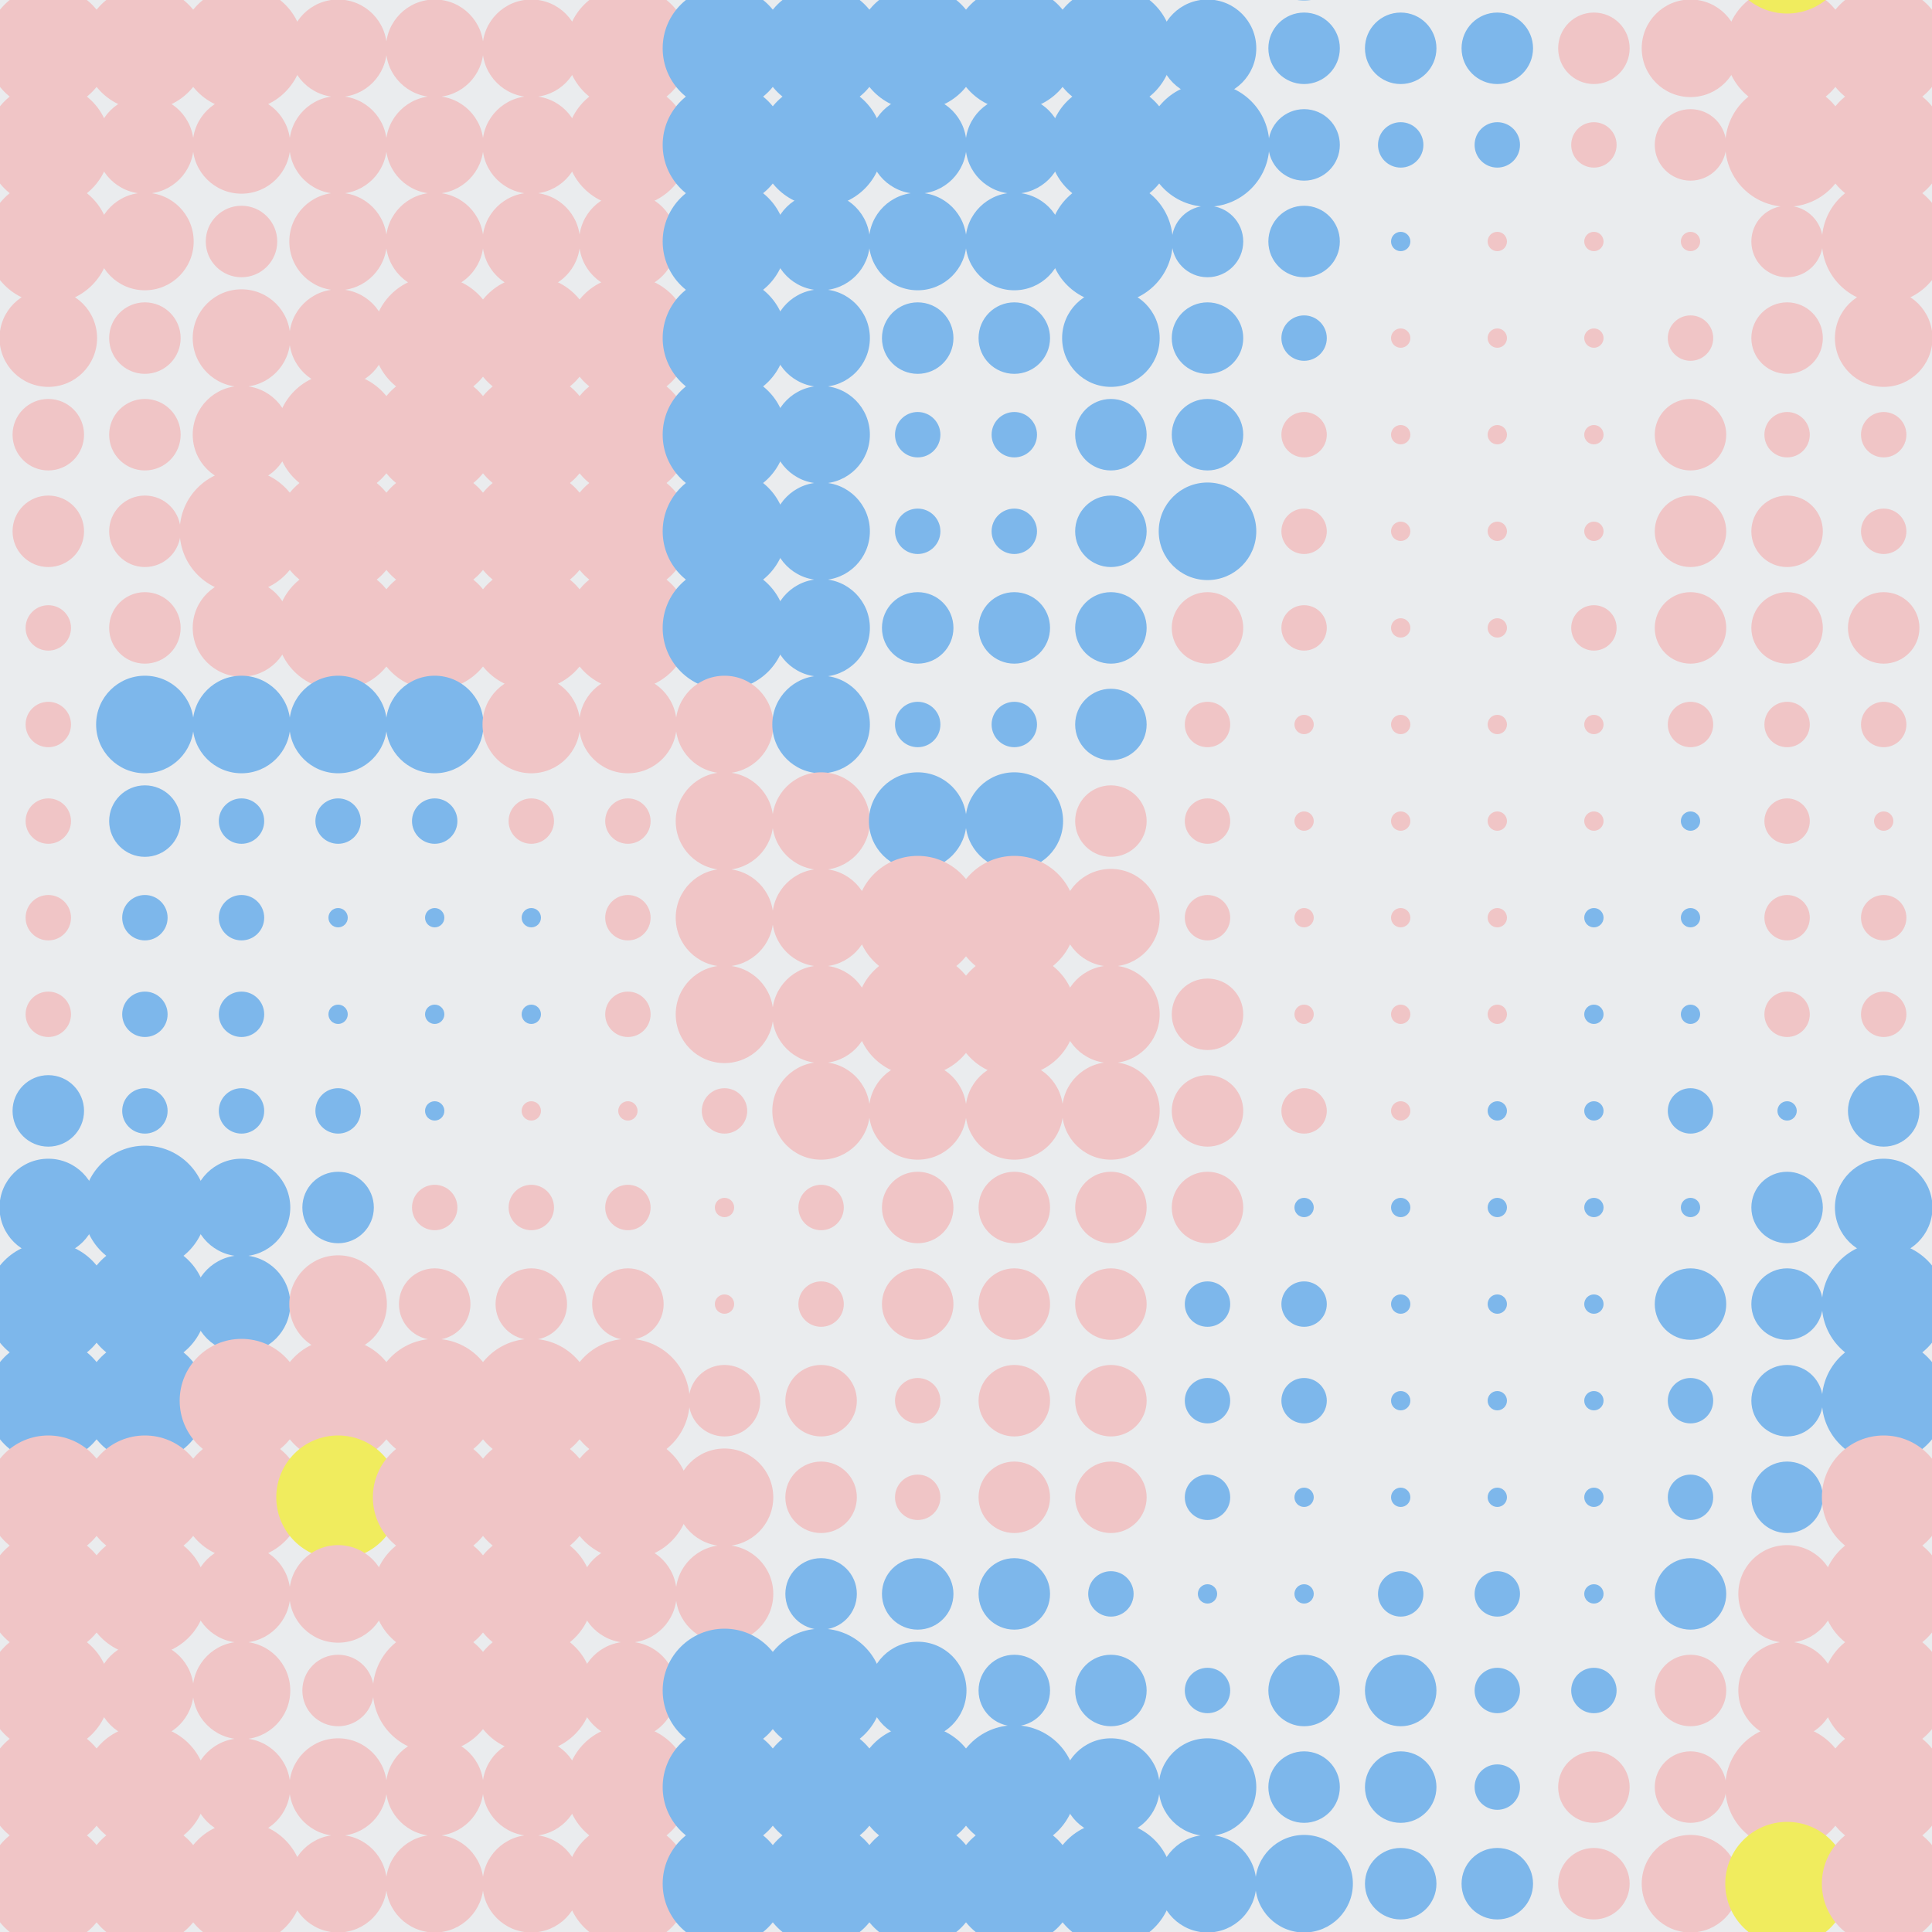
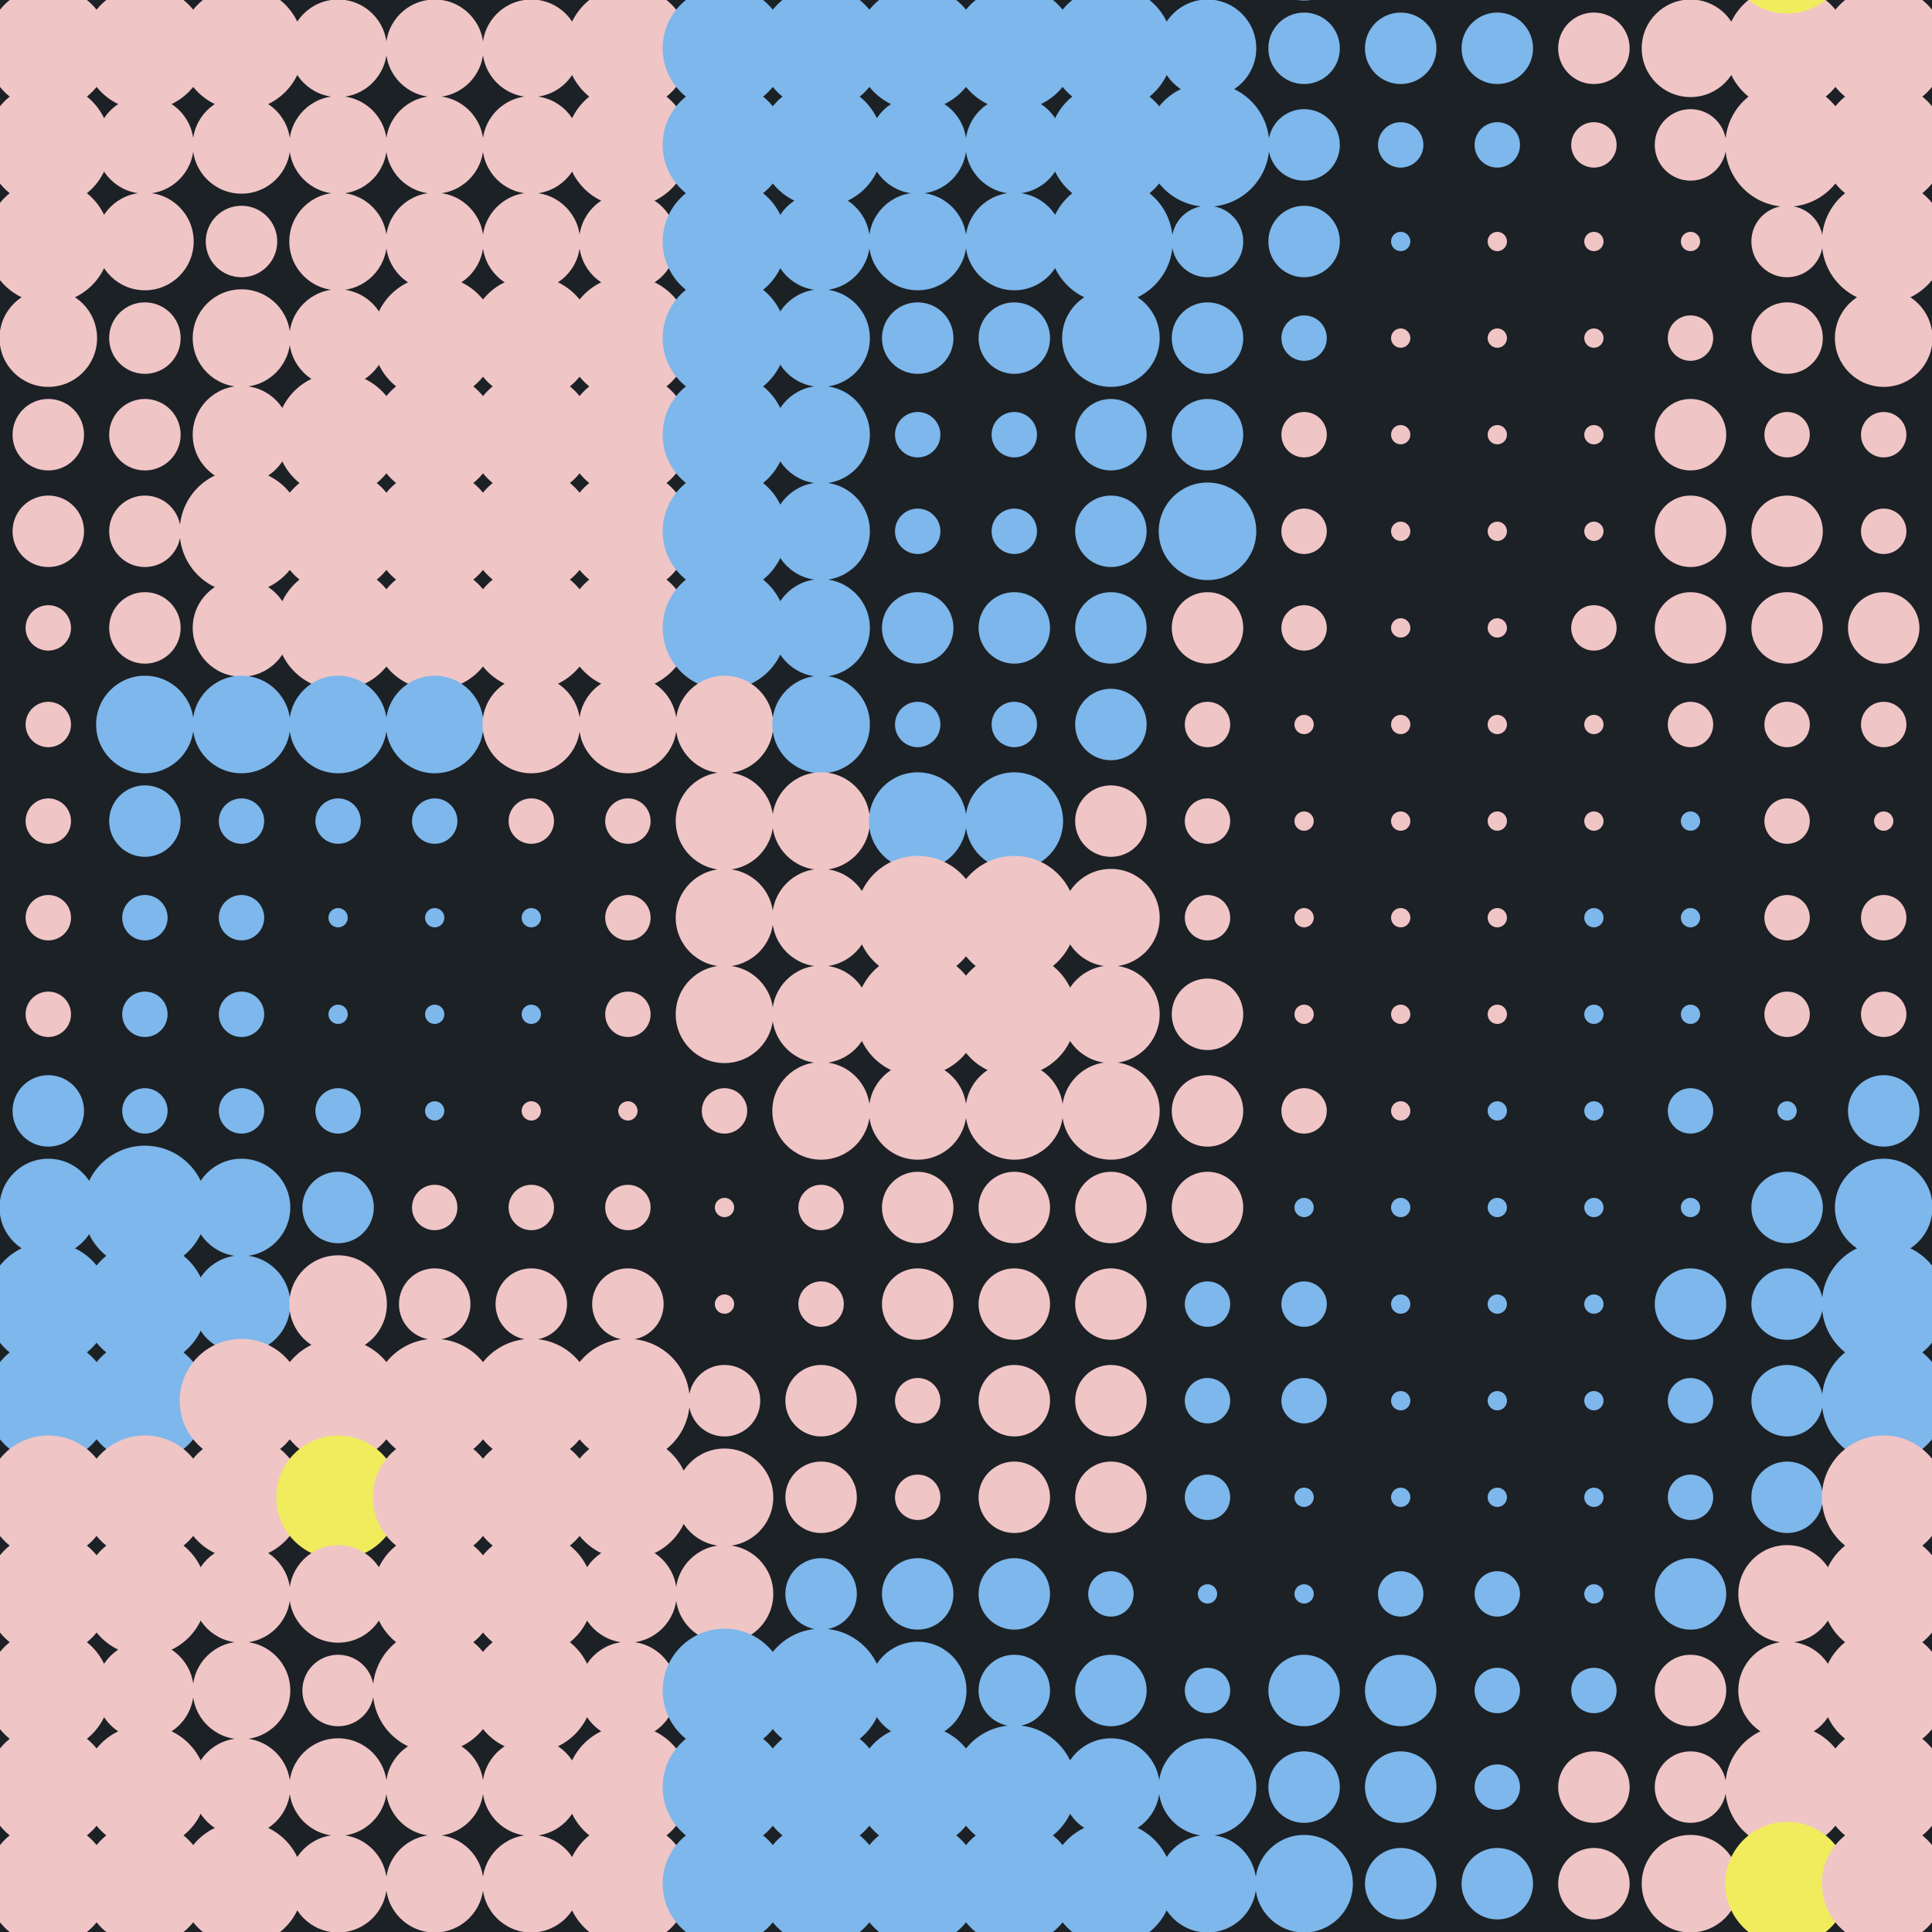
<svg xmlns="http://www.w3.org/2000/svg" viewBox="0 0 160 160" width="160" height="160">
-   <rect width="160" height="160" fill="#eaecee" />
+   <rect width="160" height="160" fill="#1c2126" />
  <circle cx="4" cy="4" r="5.12" fill="#f0c5c6" />
  <circle cx="4" cy="164" r="5.12" fill="#f0c5c6" />
  <circle cx="164" cy="4" r="5.12" fill="#f0c5c6" />
  <circle cx="164" cy="164" r="5.12" fill="#f0c5c6" />
  <circle cx="12" cy="4" r="5.12" fill="#f0c5c6" />
  <circle cx="12" cy="164" r="5.12" fill="#f0c5c6" />
  <circle cx="20" cy="4" r="5.12" fill="#f0c5c6" />
  <circle cx="20" cy="164" r="5.12" fill="#f0c5c6" />
  <circle cx="28" cy="4" r="4.04" fill="#f0c5c6" />
  <circle cx="28" cy="164" r="4.04" fill="#f0c5c6" />
  <circle cx="36" cy="4" r="4.04" fill="#f0c5c6" />
  <circle cx="36" cy="164" r="4.04" fill="#f0c5c6" />
  <circle cx="44" cy="4" r="4.04" fill="#f0c5c6" />
  <circle cx="44" cy="164" r="4.04" fill="#f0c5c6" />
  <circle cx="52" cy="4" r="5.12" fill="#f0c5c6" />
  <circle cx="52" cy="164" r="5.12" fill="#f0c5c6" />
  <circle cx="60" cy="4" r="5.12" fill="#7db7eb" />
  <circle cx="60" cy="164" r="5.12" fill="#7db7eb" />
  <circle cx="68" cy="4" r="5.12" fill="#7db7eb" />
  <circle cx="68" cy="164" r="5.12" fill="#7db7eb" />
  <circle cx="76" cy="4" r="5.12" fill="#7db7eb" />
  <circle cx="76" cy="164" r="5.12" fill="#7db7eb" />
  <circle cx="84" cy="4" r="5.12" fill="#7db7eb" />
  <circle cx="84" cy="164" r="5.12" fill="#7db7eb" />
  <circle cx="92" cy="4" r="5.12" fill="#7db7eb" />
  <circle cx="92" cy="164" r="5.12" fill="#7db7eb" />
  <circle cx="100" cy="4" r="4.04" fill="#7db7eb" />
  <circle cx="100" cy="164" r="4.04" fill="#7db7eb" />
  <circle cx="108" cy="4" r="2.96" fill="#7db7eb" />
  <circle cx="116" cy="4" r="2.96" fill="#7db7eb" />
  <circle cx="124" cy="4" r="2.96" fill="#7db7eb" />
  <circle cx="132" cy="4" r="2.96" fill="#f0c5c6" />
  <circle cx="140" cy="4" r="4.04" fill="#f0c5c6" />
  <circle cx="140" cy="164" r="4.04" fill="#f0c5c6" />
  <circle cx="148" cy="4" r="5.12" fill="#f0c5c6" />
  <circle cx="148" cy="164" r="5.12" fill="#f0c5c6" />
  <circle cx="156" cy="4" r="5.12" fill="#f0c5c6" />
  <circle cx="156" cy="164" r="5.12" fill="#f0c5c6" />
  <circle cx="-4" cy="4" r="5.12" fill="#f0c5c6" />
  <circle cx="-4" cy="164" r="5.12" fill="#f0c5c6" />
  <circle cx="4" cy="12" r="5.12" fill="#f0c5c6" />
  <circle cx="164" cy="12" r="5.12" fill="#f0c5c6" />
  <circle cx="12" cy="12" r="4.04" fill="#f0c5c6" />
  <circle cx="20" cy="12" r="4.04" fill="#f0c5c6" />
  <circle cx="28" cy="12" r="4.04" fill="#f0c5c6" />
  <circle cx="36" cy="12" r="4.04" fill="#f0c5c6" />
  <circle cx="44" cy="12" r="4.04" fill="#f0c5c6" />
  <circle cx="52" cy="12" r="5.12" fill="#f0c5c6" />
  <circle cx="60" cy="12" r="5.12" fill="#7db7eb" />
  <circle cx="68" cy="12" r="5.12" fill="#7db7eb" />
  <circle cx="76" cy="12" r="4.04" fill="#7db7eb" />
  <circle cx="84" cy="12" r="4.04" fill="#7db7eb" />
  <circle cx="92" cy="12" r="5.12" fill="#7db7eb" />
  <circle cx="100" cy="12" r="5.12" fill="#7db7eb" />
  <circle cx="108" cy="12" r="2.96" fill="#7db7eb" />
  <circle cx="116" cy="12" r="1.88" fill="#7db7eb" />
  <circle cx="124" cy="12" r="1.88" fill="#7db7eb" />
  <circle cx="132" cy="12" r="1.88" fill="#f0c5c6" />
  <circle cx="140" cy="12" r="2.96" fill="#f0c5c6" />
  <circle cx="148" cy="12" r="5.12" fill="#f0c5c6" />
  <circle cx="156" cy="12" r="5.12" fill="#f0c5c6" />
  <circle cx="-4" cy="12" r="5.12" fill="#f0c5c6" />
  <circle cx="4" cy="20" r="5.12" fill="#f0c5c6" />
  <circle cx="164" cy="20" r="5.12" fill="#f0c5c6" />
  <circle cx="12" cy="20" r="4.04" fill="#f0c5c6" />
  <circle cx="20" cy="20" r="2.96" fill="#f0c5c6" />
  <circle cx="28" cy="20" r="4.04" fill="#f0c5c6" />
  <circle cx="36" cy="20" r="4.04" fill="#f0c5c6" />
  <circle cx="44" cy="20" r="4.04" fill="#f0c5c6" />
  <circle cx="52" cy="20" r="4.04" fill="#f0c5c6" />
  <circle cx="60" cy="20" r="5.12" fill="#7db7eb" />
  <circle cx="68" cy="20" r="4.04" fill="#7db7eb" />
  <circle cx="76" cy="20" r="4.04" fill="#7db7eb" />
  <circle cx="84" cy="20" r="4.04" fill="#7db7eb" />
  <circle cx="92" cy="20" r="5.12" fill="#7db7eb" />
  <circle cx="100" cy="20" r="2.96" fill="#7db7eb" />
  <circle cx="108" cy="20" r="2.96" fill="#7db7eb" />
  <circle cx="116" cy="20" r="0.8" fill="#7db7eb" />
  <circle cx="124" cy="20" r="0.8" fill="#f0c5c6" />
  <circle cx="132" cy="20" r="0.8" fill="#f0c5c6" />
  <circle cx="140" cy="20" r="0.8" fill="#f0c5c6" />
  <circle cx="148" cy="20" r="2.96" fill="#f0c5c6" />
  <circle cx="156" cy="20" r="5.12" fill="#f0c5c6" />
  <circle cx="-4" cy="20" r="5.12" fill="#f0c5c6" />
  <circle cx="4" cy="28" r="4.04" fill="#f0c5c6" />
  <circle cx="164" cy="28" r="4.04" fill="#f0c5c6" />
  <circle cx="12" cy="28" r="2.96" fill="#f0c5c6" />
  <circle cx="20" cy="28" r="4.04" fill="#f0c5c6" />
  <circle cx="28" cy="28" r="4.04" fill="#f0c5c6" />
  <circle cx="36" cy="28" r="5.12" fill="#f0c5c6" />
  <circle cx="44" cy="28" r="5.12" fill="#f0c5c6" />
  <circle cx="52" cy="28" r="5.12" fill="#f0c5c6" />
  <circle cx="60" cy="28" r="5.12" fill="#7db7eb" />
  <circle cx="68" cy="28" r="4.04" fill="#7db7eb" />
  <circle cx="76" cy="28" r="2.96" fill="#7db7eb" />
  <circle cx="84" cy="28" r="2.96" fill="#7db7eb" />
  <circle cx="92" cy="28" r="4.04" fill="#7db7eb" />
  <circle cx="100" cy="28" r="2.96" fill="#7db7eb" />
  <circle cx="108" cy="28" r="1.88" fill="#7db7eb" />
  <circle cx="116" cy="28" r="0.8" fill="#f0c5c6" />
  <circle cx="124" cy="28" r="0.8" fill="#f0c5c6" />
  <circle cx="132" cy="28" r="0.8" fill="#f0c5c6" />
  <circle cx="140" cy="28" r="1.88" fill="#f0c5c6" />
  <circle cx="148" cy="28" r="2.96" fill="#f0c5c6" />
  <circle cx="156" cy="28" r="4.04" fill="#f0c5c6" />
  <circle cx="-4" cy="28" r="4.04" fill="#f0c5c6" />
  <circle cx="4" cy="36" r="2.96" fill="#f0c5c6" />
  <circle cx="12" cy="36" r="2.96" fill="#f0c5c6" />
  <circle cx="20" cy="36" r="4.04" fill="#f0c5c6" />
  <circle cx="28" cy="36" r="5.12" fill="#f0c5c6" />
  <circle cx="36" cy="36" r="5.12" fill="#f0c5c6" />
  <circle cx="44" cy="36" r="5.12" fill="#f0c5c6" />
  <circle cx="52" cy="36" r="5.12" fill="#f0c5c6" />
  <circle cx="60" cy="36" r="5.12" fill="#7db7eb" />
  <circle cx="68" cy="36" r="4.04" fill="#7db7eb" />
  <circle cx="76" cy="36" r="1.88" fill="#7db7eb" />
  <circle cx="84" cy="36" r="1.88" fill="#7db7eb" />
  <circle cx="92" cy="36" r="2.96" fill="#7db7eb" />
  <circle cx="100" cy="36" r="2.96" fill="#7db7eb" />
  <circle cx="108" cy="36" r="1.88" fill="#f0c5c6" />
  <circle cx="116" cy="36" r="0.8" fill="#f0c5c6" />
  <circle cx="124" cy="36" r="0.8" fill="#f0c5c6" />
  <circle cx="132" cy="36" r="0.8" fill="#f0c5c6" />
  <circle cx="140" cy="36" r="2.96" fill="#f0c5c6" />
  <circle cx="148" cy="36" r="1.88" fill="#f0c5c6" />
  <circle cx="156" cy="36" r="1.88" fill="#f0c5c6" />
  <circle cx="4" cy="44" r="2.96" fill="#f0c5c6" />
  <circle cx="12" cy="44" r="2.96" fill="#f0c5c6" />
  <circle cx="20" cy="44" r="5.12" fill="#f0c5c6" />
  <circle cx="28" cy="44" r="5.12" fill="#f0c5c6" />
  <circle cx="36" cy="44" r="5.12" fill="#f0c5c6" />
  <circle cx="44" cy="44" r="5.12" fill="#f0c5c6" />
  <circle cx="52" cy="44" r="5.12" fill="#f0c5c6" />
  <circle cx="60" cy="44" r="5.12" fill="#7db7eb" />
  <circle cx="68" cy="44" r="4.04" fill="#7db7eb" />
  <circle cx="76" cy="44" r="1.88" fill="#7db7eb" />
  <circle cx="84" cy="44" r="1.88" fill="#7db7eb" />
  <circle cx="92" cy="44" r="2.96" fill="#7db7eb" />
  <circle cx="100" cy="44" r="4.04" fill="#7db7eb" />
  <circle cx="108" cy="44" r="1.88" fill="#f0c5c6" />
  <circle cx="116" cy="44" r="0.8" fill="#f0c5c6" />
  <circle cx="124" cy="44" r="0.8" fill="#f0c5c6" />
  <circle cx="132" cy="44" r="0.8" fill="#f0c5c6" />
  <circle cx="140" cy="44" r="2.96" fill="#f0c5c6" />
  <circle cx="148" cy="44" r="2.96" fill="#f0c5c6" />
  <circle cx="156" cy="44" r="1.88" fill="#f0c5c6" />
  <circle cx="4" cy="52" r="1.88" fill="#f0c5c6" />
  <circle cx="12" cy="52" r="2.96" fill="#f0c5c6" />
  <circle cx="20" cy="52" r="4.04" fill="#f0c5c6" />
  <circle cx="28" cy="52" r="5.12" fill="#f0c5c6" />
  <circle cx="36" cy="52" r="5.12" fill="#f0c5c6" />
  <circle cx="44" cy="52" r="5.12" fill="#f0c5c6" />
  <circle cx="52" cy="52" r="5.12" fill="#f0c5c6" />
  <circle cx="60" cy="52" r="5.12" fill="#7db7eb" />
  <circle cx="68" cy="52" r="4.04" fill="#7db7eb" />
  <circle cx="76" cy="52" r="2.96" fill="#7db7eb" />
  <circle cx="84" cy="52" r="2.96" fill="#7db7eb" />
  <circle cx="92" cy="52" r="2.96" fill="#7db7eb" />
  <circle cx="100" cy="52" r="2.96" fill="#f0c5c6" />
  <circle cx="108" cy="52" r="1.88" fill="#f0c5c6" />
  <circle cx="116" cy="52" r="0.8" fill="#f0c5c6" />
  <circle cx="124" cy="52" r="0.8" fill="#f0c5c6" />
  <circle cx="132" cy="52" r="1.88" fill="#f0c5c6" />
  <circle cx="140" cy="52" r="2.96" fill="#f0c5c6" />
  <circle cx="148" cy="52" r="2.96" fill="#f0c5c6" />
  <circle cx="156" cy="52" r="2.96" fill="#f0c5c6" />
  <circle cx="4" cy="60" r="1.88" fill="#f0c5c6" />
  <circle cx="12" cy="60" r="4.04" fill="#7db7eb" />
  <circle cx="20" cy="60" r="4.04" fill="#7db7eb" />
  <circle cx="28" cy="60" r="4.04" fill="#7db7eb" />
  <circle cx="36" cy="60" r="4.04" fill="#7db7eb" />
  <circle cx="44" cy="60" r="4.04" fill="#f0c5c6" />
  <circle cx="52" cy="60" r="4.04" fill="#f0c5c6" />
  <circle cx="60" cy="60" r="4.04" fill="#f0c5c6" />
  <circle cx="68" cy="60" r="4.04" fill="#7db7eb" />
  <circle cx="76" cy="60" r="1.88" fill="#7db7eb" />
  <circle cx="84" cy="60" r="1.88" fill="#7db7eb" />
  <circle cx="92" cy="60" r="2.96" fill="#7db7eb" />
  <circle cx="100" cy="60" r="1.88" fill="#f0c5c6" />
  <circle cx="108" cy="60" r="0.8" fill="#f0c5c6" />
  <circle cx="116" cy="60" r="0.8" fill="#f0c5c6" />
  <circle cx="124" cy="60" r="0.8" fill="#f0c5c6" />
  <circle cx="132" cy="60" r="0.8" fill="#f0c5c6" />
  <circle cx="140" cy="60" r="1.88" fill="#f0c5c6" />
  <circle cx="148" cy="60" r="1.88" fill="#f0c5c6" />
  <circle cx="156" cy="60" r="1.88" fill="#f0c5c6" />
  <circle cx="4" cy="68" r="1.88" fill="#f0c5c6" />
  <circle cx="12" cy="68" r="2.96" fill="#7db7eb" />
  <circle cx="20" cy="68" r="1.88" fill="#7db7eb" />
  <circle cx="28" cy="68" r="1.88" fill="#7db7eb" />
  <circle cx="36" cy="68" r="1.88" fill="#7db7eb" />
  <circle cx="44" cy="68" r="1.88" fill="#f0c5c6" />
  <circle cx="52" cy="68" r="1.88" fill="#f0c5c6" />
  <circle cx="60" cy="68" r="4.04" fill="#f0c5c6" />
  <circle cx="68" cy="68" r="4.04" fill="#f0c5c6" />
  <circle cx="76" cy="68" r="4.04" fill="#7db7eb" />
  <circle cx="84" cy="68" r="4.04" fill="#7db7eb" />
  <circle cx="92" cy="68" r="2.96" fill="#f0c5c6" />
  <circle cx="100" cy="68" r="1.88" fill="#f0c5c6" />
  <circle cx="108" cy="68" r="0.8" fill="#f0c5c6" />
  <circle cx="116" cy="68" r="0.8" fill="#f0c5c6" />
  <circle cx="124" cy="68" r="0.8" fill="#f0c5c6" />
  <circle cx="132" cy="68" r="0.8" fill="#f0c5c6" />
  <circle cx="140" cy="68" r="0.8" fill="#7db7eb" />
  <circle cx="148" cy="68" r="1.88" fill="#f0c5c6" />
  <circle cx="156" cy="68" r="0.8" fill="#f0c5c6" />
  <circle cx="4" cy="76" r="1.88" fill="#f0c5c6" />
  <circle cx="12" cy="76" r="1.88" fill="#7db7eb" />
  <circle cx="20" cy="76" r="1.88" fill="#7db7eb" />
  <circle cx="28" cy="76" r="0.8" fill="#7db7eb" />
  <circle cx="36" cy="76" r="0.8" fill="#7db7eb" />
  <circle cx="44" cy="76" r="0.8" fill="#7db7eb" />
  <circle cx="52" cy="76" r="1.88" fill="#f0c5c6" />
  <circle cx="60" cy="76" r="4.04" fill="#f0c5c6" />
  <circle cx="68" cy="76" r="4.04" fill="#f0c5c6" />
  <circle cx="76" cy="76" r="5.12" fill="#f0c5c6" />
  <circle cx="84" cy="76" r="5.12" fill="#f0c5c6" />
  <circle cx="92" cy="76" r="4.04" fill="#f0c5c6" />
  <circle cx="100" cy="76" r="1.88" fill="#f0c5c6" />
  <circle cx="108" cy="76" r="0.8" fill="#f0c5c6" />
  <circle cx="116" cy="76" r="0.8" fill="#f0c5c6" />
  <circle cx="124" cy="76" r="0.8" fill="#f0c5c6" />
  <circle cx="132" cy="76" r="0.8" fill="#7db7eb" />
  <circle cx="140" cy="76" r="0.8" fill="#7db7eb" />
  <circle cx="148" cy="76" r="1.88" fill="#f0c5c6" />
  <circle cx="156" cy="76" r="1.88" fill="#f0c5c6" />
  <circle cx="4" cy="84" r="1.88" fill="#f0c5c6" />
  <circle cx="12" cy="84" r="1.88" fill="#7db7eb" />
  <circle cx="20" cy="84" r="1.88" fill="#7db7eb" />
  <circle cx="28" cy="84" r="0.8" fill="#7db7eb" />
  <circle cx="36" cy="84" r="0.8" fill="#7db7eb" />
  <circle cx="44" cy="84" r="0.8" fill="#7db7eb" />
  <circle cx="52" cy="84" r="1.88" fill="#f0c5c6" />
  <circle cx="60" cy="84" r="4.04" fill="#f0c5c6" />
  <circle cx="68" cy="84" r="4.04" fill="#f0c5c6" />
  <circle cx="76" cy="84" r="5.12" fill="#f0c5c6" />
  <circle cx="84" cy="84" r="5.12" fill="#f0c5c6" />
  <circle cx="92" cy="84" r="4.04" fill="#f0c5c6" />
  <circle cx="100" cy="84" r="2.96" fill="#f0c5c6" />
  <circle cx="108" cy="84" r="0.8" fill="#f0c5c6" />
  <circle cx="116" cy="84" r="0.8" fill="#f0c5c6" />
  <circle cx="124" cy="84" r="0.8" fill="#f0c5c6" />
  <circle cx="132" cy="84" r="0.8" fill="#7db7eb" />
  <circle cx="140" cy="84" r="0.8" fill="#7db7eb" />
  <circle cx="148" cy="84" r="1.88" fill="#f0c5c6" />
  <circle cx="156" cy="84" r="1.88" fill="#f0c5c6" />
  <circle cx="4" cy="92" r="2.96" fill="#7db7eb" />
  <circle cx="12" cy="92" r="1.88" fill="#7db7eb" />
  <circle cx="20" cy="92" r="1.88" fill="#7db7eb" />
  <circle cx="28" cy="92" r="1.88" fill="#7db7eb" />
  <circle cx="36" cy="92" r="0.8" fill="#7db7eb" />
  <circle cx="44" cy="92" r="0.8" fill="#f0c5c6" />
  <circle cx="52" cy="92" r="0.8" fill="#f0c5c6" />
  <circle cx="60" cy="92" r="1.88" fill="#f0c5c6" />
  <circle cx="68" cy="92" r="4.04" fill="#f0c5c6" />
  <circle cx="76" cy="92" r="4.04" fill="#f0c5c6" />
  <circle cx="84" cy="92" r="4.04" fill="#f0c5c6" />
  <circle cx="92" cy="92" r="4.04" fill="#f0c5c6" />
  <circle cx="100" cy="92" r="2.96" fill="#f0c5c6" />
  <circle cx="108" cy="92" r="1.88" fill="#f0c5c6" />
  <circle cx="116" cy="92" r="0.8" fill="#f0c5c6" />
  <circle cx="124" cy="92" r="0.8" fill="#7db7eb" />
  <circle cx="132" cy="92" r="0.8" fill="#7db7eb" />
  <circle cx="140" cy="92" r="1.88" fill="#7db7eb" />
  <circle cx="148" cy="92" r="0.8" fill="#7db7eb" />
  <circle cx="156" cy="92" r="2.96" fill="#7db7eb" />
  <circle cx="4" cy="100" r="4.04" fill="#7db7eb" />
  <circle cx="164" cy="100" r="4.04" fill="#7db7eb" />
  <circle cx="12" cy="100" r="5.12" fill="#7db7eb" />
  <circle cx="20" cy="100" r="4.04" fill="#7db7eb" />
  <circle cx="28" cy="100" r="2.96" fill="#7db7eb" />
  <circle cx="36" cy="100" r="1.88" fill="#f0c5c6" />
  <circle cx="44" cy="100" r="1.88" fill="#f0c5c6" />
  <circle cx="52" cy="100" r="1.88" fill="#f0c5c6" />
  <circle cx="60" cy="100" r="0.8" fill="#f0c5c6" />
  <circle cx="68" cy="100" r="1.88" fill="#f0c5c6" />
  <circle cx="76" cy="100" r="2.96" fill="#f0c5c6" />
  <circle cx="84" cy="100" r="2.96" fill="#f0c5c6" />
  <circle cx="92" cy="100" r="2.96" fill="#f0c5c6" />
  <circle cx="100" cy="100" r="2.96" fill="#f0c5c6" />
  <circle cx="108" cy="100" r="0.8" fill="#7db7eb" />
  <circle cx="116" cy="100" r="0.8" fill="#7db7eb" />
  <circle cx="124" cy="100" r="0.8" fill="#7db7eb" />
  <circle cx="132" cy="100" r="0.8" fill="#7db7eb" />
  <circle cx="140" cy="100" r="0.8" fill="#7db7eb" />
  <circle cx="148" cy="100" r="2.96" fill="#7db7eb" />
  <circle cx="156" cy="100" r="4.04" fill="#7db7eb" />
  <circle cx="-4" cy="100" r="4.04" fill="#7db7eb" />
  <circle cx="4" cy="108" r="5.12" fill="#7db7eb" />
  <circle cx="164" cy="108" r="5.12" fill="#7db7eb" />
  <circle cx="12" cy="108" r="5.12" fill="#7db7eb" />
  <circle cx="20" cy="108" r="4.04" fill="#7db7eb" />
  <circle cx="28" cy="108" r="4.04" fill="#f0c5c6" />
  <circle cx="36" cy="108" r="2.96" fill="#f0c5c6" />
  <circle cx="44" cy="108" r="2.96" fill="#f0c5c6" />
  <circle cx="52" cy="108" r="2.96" fill="#f0c5c6" />
  <circle cx="60" cy="108" r="0.8" fill="#f0c5c6" />
  <circle cx="68" cy="108" r="1.88" fill="#f0c5c6" />
  <circle cx="76" cy="108" r="2.96" fill="#f0c5c6" />
  <circle cx="84" cy="108" r="2.96" fill="#f0c5c6" />
  <circle cx="92" cy="108" r="2.96" fill="#f0c5c6" />
  <circle cx="100" cy="108" r="1.88" fill="#7db7eb" />
  <circle cx="108" cy="108" r="1.88" fill="#7db7eb" />
  <circle cx="116" cy="108" r="0.8" fill="#7db7eb" />
  <circle cx="124" cy="108" r="0.8" fill="#7db7eb" />
  <circle cx="132" cy="108" r="0.8" fill="#7db7eb" />
  <circle cx="140" cy="108" r="2.96" fill="#7db7eb" />
  <circle cx="148" cy="108" r="2.96" fill="#7db7eb" />
  <circle cx="156" cy="108" r="5.12" fill="#7db7eb" />
  <circle cx="-4" cy="108" r="5.12" fill="#7db7eb" />
  <circle cx="4" cy="116" r="5.12" fill="#7db7eb" />
  <circle cx="164" cy="116" r="5.12" fill="#7db7eb" />
  <circle cx="12" cy="116" r="5.12" fill="#7db7eb" />
  <circle cx="20" cy="116" r="5.12" fill="#f0c5c6" />
  <circle cx="28" cy="116" r="5.12" fill="#f0c5c6" />
  <circle cx="36" cy="116" r="5.12" fill="#f0c5c6" />
  <circle cx="44" cy="116" r="5.12" fill="#f0c5c6" />
  <circle cx="52" cy="116" r="5.12" fill="#f0c5c6" />
  <circle cx="60" cy="116" r="2.96" fill="#f0c5c6" />
  <circle cx="68" cy="116" r="2.96" fill="#f0c5c6" />
  <circle cx="76" cy="116" r="1.88" fill="#f0c5c6" />
  <circle cx="84" cy="116" r="2.96" fill="#f0c5c6" />
  <circle cx="92" cy="116" r="2.96" fill="#f0c5c6" />
  <circle cx="100" cy="116" r="1.88" fill="#7db7eb" />
  <circle cx="108" cy="116" r="1.88" fill="#7db7eb" />
  <circle cx="116" cy="116" r="0.8" fill="#7db7eb" />
  <circle cx="124" cy="116" r="0.8" fill="#7db7eb" />
  <circle cx="132" cy="116" r="0.8" fill="#7db7eb" />
  <circle cx="140" cy="116" r="1.88" fill="#7db7eb" />
  <circle cx="148" cy="116" r="2.96" fill="#7db7eb" />
  <circle cx="156" cy="116" r="5.12" fill="#7db7eb" />
  <circle cx="-4" cy="116" r="5.12" fill="#7db7eb" />
  <circle cx="4" cy="124" r="5.12" fill="#f0c5c6" />
  <circle cx="164" cy="124" r="5.12" fill="#f0c5c6" />
  <circle cx="12" cy="124" r="5.12" fill="#f0c5c6" />
  <circle cx="20" cy="124" r="5.12" fill="#f0c5c6" />
  <circle cx="28" cy="124" r="5.12" fill="#f0ec5e" />
  <circle cx="36" cy="124" r="5.12" fill="#f0c5c6" />
  <circle cx="44" cy="124" r="5.12" fill="#f0c5c6" />
  <circle cx="52" cy="124" r="5.12" fill="#f0c5c6" />
  <circle cx="60" cy="124" r="4.04" fill="#f0c5c6" />
  <circle cx="68" cy="124" r="2.96" fill="#f0c5c6" />
  <circle cx="76" cy="124" r="1.88" fill="#f0c5c6" />
  <circle cx="84" cy="124" r="2.96" fill="#f0c5c6" />
  <circle cx="92" cy="124" r="2.96" fill="#f0c5c6" />
  <circle cx="100" cy="124" r="1.88" fill="#7db7eb" />
  <circle cx="108" cy="124" r="0.8" fill="#7db7eb" />
  <circle cx="116" cy="124" r="0.8" fill="#7db7eb" />
  <circle cx="124" cy="124" r="0.8" fill="#7db7eb" />
  <circle cx="132" cy="124" r="0.8" fill="#7db7eb" />
  <circle cx="140" cy="124" r="1.88" fill="#7db7eb" />
  <circle cx="148" cy="124" r="2.96" fill="#7db7eb" />
  <circle cx="156" cy="124" r="5.12" fill="#f0c5c6" />
  <circle cx="-4" cy="124" r="5.12" fill="#f0c5c6" />
  <circle cx="4" cy="132" r="5.12" fill="#f0c5c6" />
  <circle cx="164" cy="132" r="5.12" fill="#f0c5c6" />
  <circle cx="12" cy="132" r="5.12" fill="#f0c5c6" />
  <circle cx="20" cy="132" r="4.04" fill="#f0c5c6" />
  <circle cx="28" cy="132" r="4.04" fill="#f0c5c6" />
  <circle cx="36" cy="132" r="5.12" fill="#f0c5c6" />
  <circle cx="44" cy="132" r="5.12" fill="#f0c5c6" />
  <circle cx="52" cy="132" r="4.04" fill="#f0c5c6" />
  <circle cx="60" cy="132" r="4.04" fill="#f0c5c6" />
  <circle cx="68" cy="132" r="2.96" fill="#7db7eb" />
  <circle cx="76" cy="132" r="2.96" fill="#7db7eb" />
  <circle cx="84" cy="132" r="2.96" fill="#7db7eb" />
  <circle cx="92" cy="132" r="1.88" fill="#7db7eb" />
  <circle cx="100" cy="132" r="0.8" fill="#7db7eb" />
  <circle cx="108" cy="132" r="0.8" fill="#7db7eb" />
  <circle cx="116" cy="132" r="1.88" fill="#7db7eb" />
  <circle cx="124" cy="132" r="1.88" fill="#7db7eb" />
  <circle cx="132" cy="132" r="0.8" fill="#7db7eb" />
  <circle cx="140" cy="132" r="2.96" fill="#7db7eb" />
  <circle cx="148" cy="132" r="4.04" fill="#f0c5c6" />
  <circle cx="156" cy="132" r="5.12" fill="#f0c5c6" />
  <circle cx="-4" cy="132" r="5.12" fill="#f0c5c6" />
  <circle cx="4" cy="140" r="5.12" fill="#f0c5c6" />
  <circle cx="164" cy="140" r="5.12" fill="#f0c5c6" />
  <circle cx="12" cy="140" r="4.04" fill="#f0c5c6" />
  <circle cx="20" cy="140" r="4.04" fill="#f0c5c6" />
  <circle cx="28" cy="140" r="2.96" fill="#f0c5c6" />
  <circle cx="36" cy="140" r="5.12" fill="#f0c5c6" />
  <circle cx="44" cy="140" r="5.12" fill="#f0c5c6" />
  <circle cx="52" cy="140" r="4.04" fill="#f0c5c6" />
  <circle cx="60" cy="140" r="5.12" fill="#7db7eb" />
  <circle cx="68" cy="140" r="5.12" fill="#7db7eb" />
  <circle cx="76" cy="140" r="4.04" fill="#7db7eb" />
  <circle cx="84" cy="140" r="2.96" fill="#7db7eb" />
  <circle cx="92" cy="140" r="2.96" fill="#7db7eb" />
  <circle cx="100" cy="140" r="1.88" fill="#7db7eb" />
  <circle cx="108" cy="140" r="2.96" fill="#7db7eb" />
  <circle cx="116" cy="140" r="2.96" fill="#7db7eb" />
  <circle cx="124" cy="140" r="1.88" fill="#7db7eb" />
  <circle cx="132" cy="140" r="1.88" fill="#7db7eb" />
  <circle cx="140" cy="140" r="2.96" fill="#f0c5c6" />
  <circle cx="148" cy="140" r="4.04" fill="#f0c5c6" />
  <circle cx="156" cy="140" r="5.12" fill="#f0c5c6" />
  <circle cx="-4" cy="140" r="5.12" fill="#f0c5c6" />
  <circle cx="4" cy="148" r="5.12" fill="#f0c5c6" />
  <circle cx="164" cy="148" r="5.12" fill="#f0c5c6" />
  <circle cx="12" cy="148" r="5.12" fill="#f0c5c6" />
  <circle cx="20" cy="148" r="4.04" fill="#f0c5c6" />
  <circle cx="28" cy="148" r="4.04" fill="#f0c5c6" />
  <circle cx="36" cy="148" r="4.04" fill="#f0c5c6" />
  <circle cx="44" cy="148" r="4.04" fill="#f0c5c6" />
  <circle cx="52" cy="148" r="5.12" fill="#f0c5c6" />
  <circle cx="60" cy="148" r="5.12" fill="#7db7eb" />
  <circle cx="68" cy="148" r="5.12" fill="#7db7eb" />
  <circle cx="76" cy="148" r="5.12" fill="#7db7eb" />
  <circle cx="84" cy="148" r="5.12" fill="#7db7eb" />
  <circle cx="92" cy="148" r="4.04" fill="#7db7eb" />
  <circle cx="100" cy="148" r="4.04" fill="#7db7eb" />
  <circle cx="108" cy="148" r="2.96" fill="#7db7eb" />
  <circle cx="116" cy="148" r="2.96" fill="#7db7eb" />
  <circle cx="124" cy="148" r="1.88" fill="#7db7eb" />
  <circle cx="132" cy="148" r="2.96" fill="#f0c5c6" />
  <circle cx="140" cy="148" r="2.96" fill="#f0c5c6" />
  <circle cx="148" cy="148" r="5.12" fill="#f0c5c6" />
  <circle cx="156" cy="148" r="5.12" fill="#f0c5c6" />
  <circle cx="-4" cy="148" r="5.12" fill="#f0c5c6" />
  <circle cx="4" cy="156" r="5.12" fill="#f0c5c6" />
  <circle cx="4" cy="-4" r="5.12" fill="#f0c5c6" />
  <circle cx="164" cy="156" r="5.12" fill="#f0c5c6" />
  <circle cx="164" cy="-4" r="5.12" fill="#f0c5c6" />
  <circle cx="12" cy="156" r="5.12" fill="#f0c5c6" />
  <circle cx="12" cy="-4" r="5.12" fill="#f0c5c6" />
  <circle cx="20" cy="156" r="5.12" fill="#f0c5c6" />
  <circle cx="20" cy="-4" r="5.12" fill="#f0c5c6" />
  <circle cx="28" cy="156" r="4.04" fill="#f0c5c6" />
  <circle cx="28" cy="-4" r="4.04" fill="#f0c5c6" />
  <circle cx="36" cy="156" r="4.04" fill="#f0c5c6" />
  <circle cx="36" cy="-4" r="4.04" fill="#f0c5c6" />
  <circle cx="44" cy="156" r="4.04" fill="#f0c5c6" />
  <circle cx="44" cy="-4" r="4.04" fill="#f0c5c6" />
  <circle cx="52" cy="156" r="5.12" fill="#f0c5c6" />
  <circle cx="52" cy="-4" r="5.12" fill="#f0c5c6" />
  <circle cx="60" cy="156" r="5.12" fill="#7db7eb" />
  <circle cx="60" cy="-4" r="5.12" fill="#7db7eb" />
  <circle cx="68" cy="156" r="5.12" fill="#7db7eb" />
  <circle cx="68" cy="-4" r="5.12" fill="#7db7eb" />
  <circle cx="76" cy="156" r="5.12" fill="#7db7eb" />
  <circle cx="76" cy="-4" r="5.12" fill="#7db7eb" />
  <circle cx="84" cy="156" r="5.12" fill="#7db7eb" />
  <circle cx="84" cy="-4" r="5.12" fill="#7db7eb" />
  <circle cx="92" cy="156" r="5.12" fill="#7db7eb" />
  <circle cx="92" cy="-4" r="5.12" fill="#7db7eb" />
  <circle cx="100" cy="156" r="4.04" fill="#7db7eb" />
  <circle cx="100" cy="-4" r="4.04" fill="#7db7eb" />
  <circle cx="108" cy="156" r="4.04" fill="#7db7eb" />
  <circle cx="108" cy="-4" r="4.04" fill="#7db7eb" />
  <circle cx="116" cy="156" r="2.96" fill="#7db7eb" />
  <circle cx="124" cy="156" r="2.96" fill="#7db7eb" />
  <circle cx="132" cy="156" r="2.96" fill="#f0c5c6" />
  <circle cx="140" cy="156" r="4.04" fill="#f0c5c6" />
  <circle cx="140" cy="-4" r="4.04" fill="#f0c5c6" />
  <circle cx="148" cy="156" r="5.12" fill="#f0ec5e" />
  <circle cx="148" cy="-4" r="5.12" fill="#f0ec5e" />
  <circle cx="156" cy="156" r="5.12" fill="#f0c5c6" />
  <circle cx="156" cy="-4" r="5.12" fill="#f0c5c6" />
  <circle cx="-4" cy="156" r="5.12" fill="#f0c5c6" />
  <circle cx="-4" cy="-4" r="5.12" fill="#f0c5c6" />
</svg>
